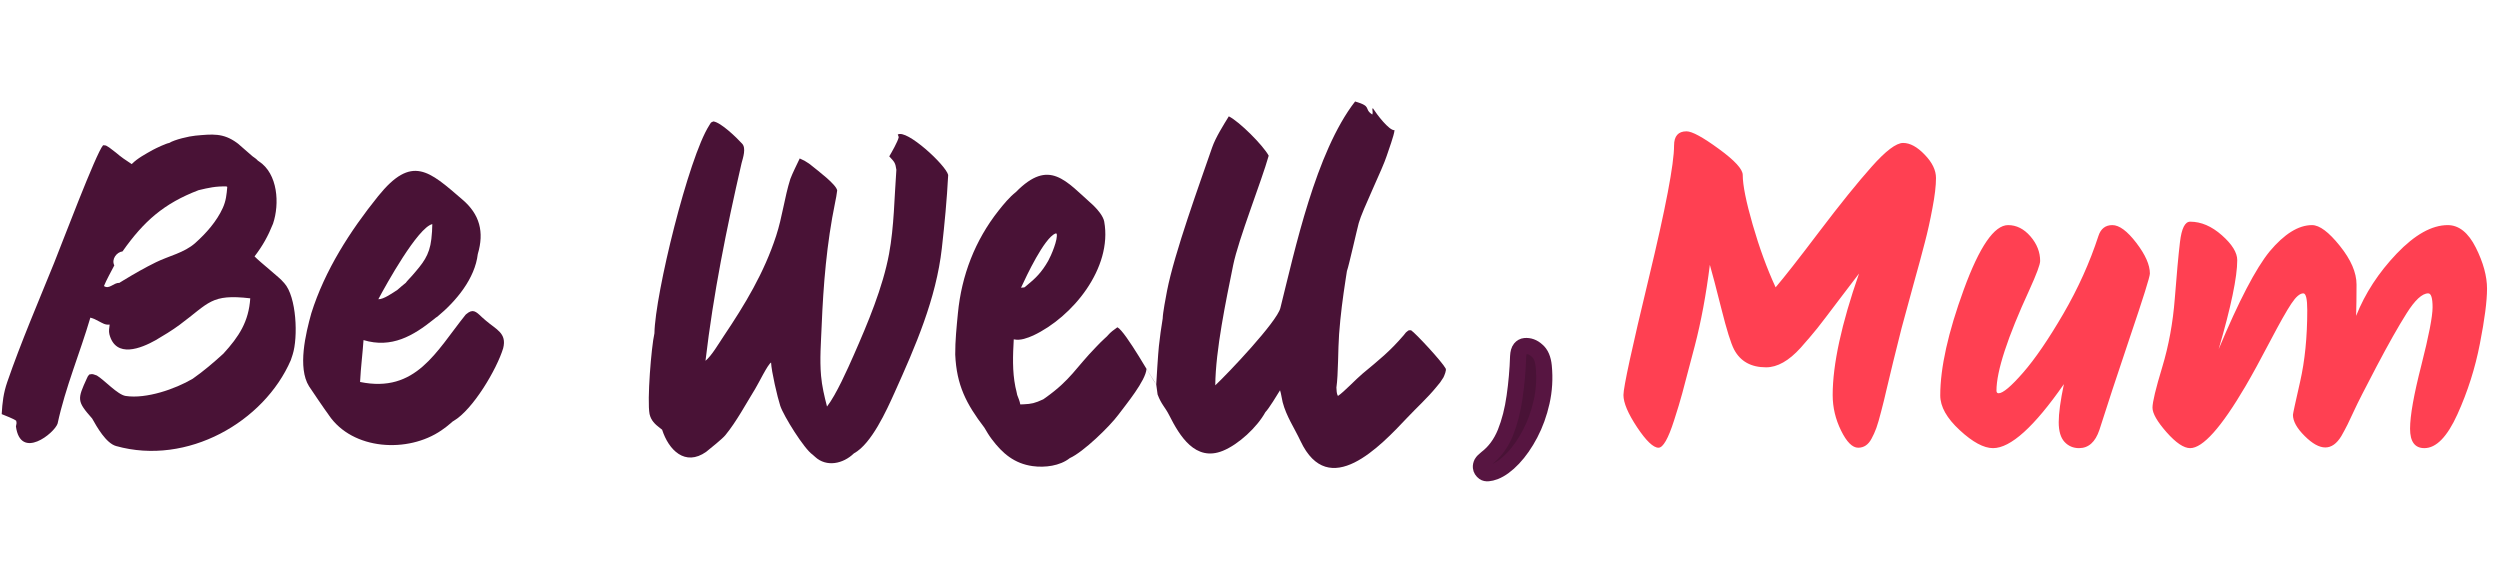
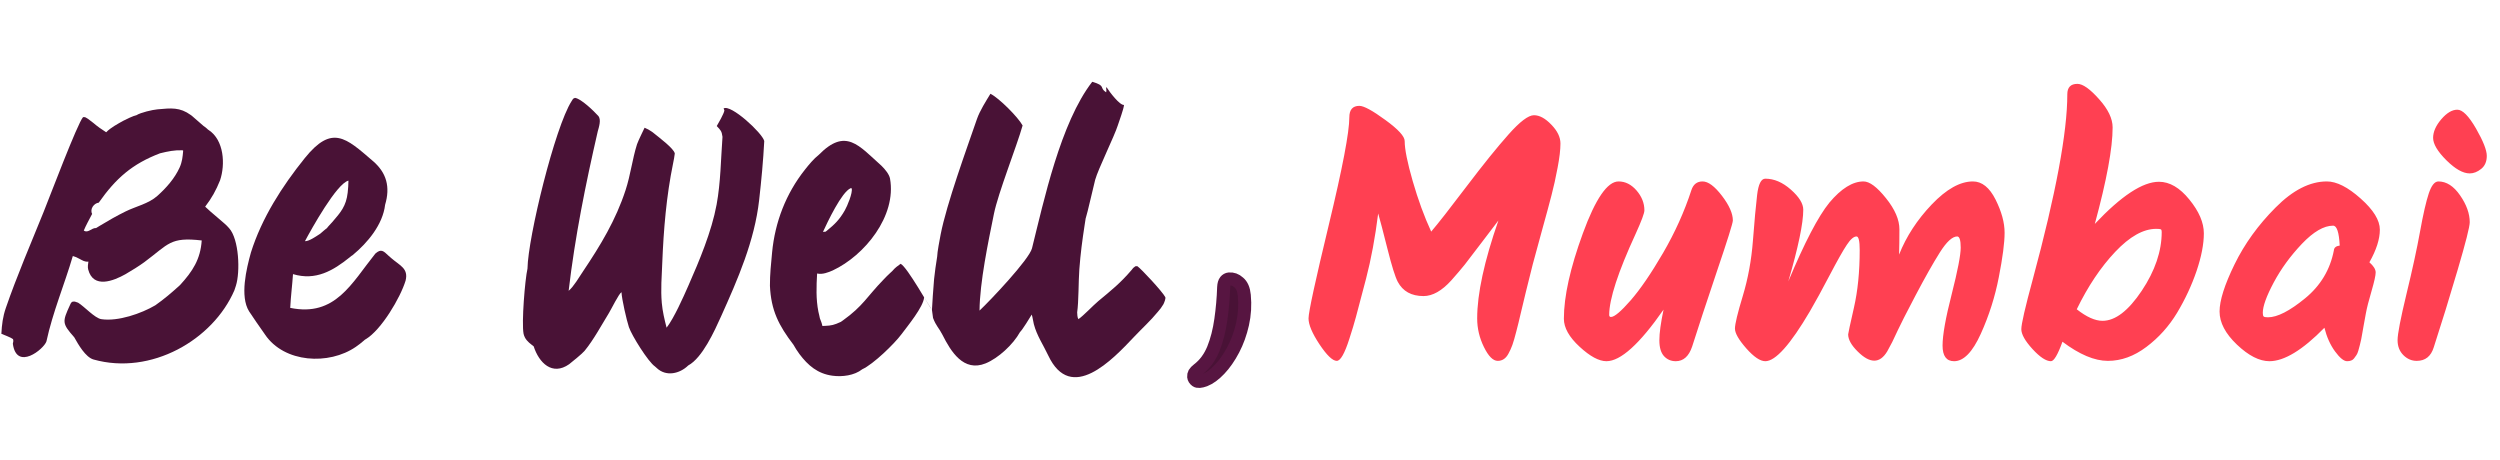
- <svg xmlns="http://www.w3.org/2000/svg" width="241" height="55" viewBox="0 0 241 55" fill="none">
+ <svg xmlns="http://www.w3.org/2000/svg" width="299" height="55" viewBox="0 0 299 55" fill="none">
  <path d="M144.103 45.461C143.594 45.646 143.247 45.671 143.064 45.535C142.881 45.4 142.78 45.239 142.762 45.054C142.749 44.919 142.778 44.78 142.85 44.637C142.923 44.511 143.07 44.361 143.291 44.186C144.084 43.582 144.694 42.758 145.12 41.713C145.532 40.686 145.829 39.526 146.01 38.232C146.194 36.955 146.307 35.66 146.35 34.345C146.369 34.003 146.439 33.758 146.56 33.61C146.682 33.462 146.828 33.38 146.996 33.364C147.418 33.324 147.806 33.465 148.16 33.788C148.53 34.093 148.749 34.599 148.817 35.307C148.931 36.487 148.862 37.634 148.612 38.747C148.362 39.86 147.993 40.883 147.504 41.815C147.015 42.747 146.47 43.531 145.867 44.168C145.265 44.804 144.677 45.235 144.103 45.461Z" fill="#491236" stroke="#571541" stroke-width="1.559" />
  <path fill-rule="evenodd" clip-rule="evenodd" d="M18.84 13.076C20.468 12.929 21.507 12.804 22.823 13.759L22.951 13.855L24.351 15.073C24.498 15.179 24.68 15.295 24.806 15.429L24.857 15.488L24.946 15.544C26.799 16.747 26.965 19.658 26.318 21.569C25.835 22.77 25.33 23.681 24.538 24.718C25.055 25.257 27.085 26.869 27.277 27.158L27.396 27.284C28.597 28.603 28.745 32.519 28.212 34.18L28.035 34.716C25.468 40.666 18.056 44.922 11.191 42.998C10.225 42.728 9.349 41.175 8.882 40.343C7.402 38.669 7.448 38.498 8.372 36.478C8.444 36.285 8.48 36.256 8.607 36.102C8.983 36.023 8.922 36.068 9.337 36.199C10.086 36.653 11.335 38.052 12.114 38.171C14.107 38.475 16.912 37.494 18.576 36.512C19.635 35.77 20.577 34.963 21.532 34.094C23.042 32.444 23.978 31.004 24.125 28.758C20.327 28.32 20.187 29.182 17.301 31.323C16.63 31.821 15.727 32.373 14.997 32.798C13.613 33.574 11.164 34.582 10.547 32.23C10.469 31.933 10.53 31.593 10.571 31.288C10.128 31.341 9.895 31.156 9.489 30.95C9.168 30.781 9.063 30.72 8.71 30.62C7.716 34.013 6.307 37.331 5.552 40.835C5.248 41.754 1.978 44.399 1.536 41.109C1.585 40.868 1.626 40.784 1.557 40.558C1.316 40.366 0.506 40.065 0.164 39.922C0.227 38.794 0.332 37.895 0.701 36.823C1.985 33.087 3.752 28.964 5.219 25.341C5.911 23.632 9.273 14.73 9.936 14.005C10.249 13.993 10.234 14.047 10.532 14.22L11.163 14.702C11.675 15.142 12.132 15.456 12.697 15.819C13.251 15.254 14.031 14.848 14.722 14.456C15.059 14.277 15.971 13.838 16.319 13.778C16.815 13.461 18.226 13.131 18.84 13.076ZM21.826 17.971C20.788 17.95 20.15 18.092 19.14 18.334C15.814 19.606 13.874 21.309 11.81 24.237C11.247 24.302 10.719 24.99 11.019 25.584C10.747 26.107 10.22 27.062 10.022 27.574C10.534 27.932 10.941 27.242 11.495 27.273L11.933 27.005C12.952 26.387 13.946 25.816 15.027 25.285C16.272 24.671 17.764 24.371 18.821 23.427C19.879 22.483 20.888 21.343 21.478 20.044C21.788 19.361 21.847 18.748 21.908 18.02L21.826 17.971Z" fill="#491236" />
  <path fill-rule="evenodd" clip-rule="evenodd" d="M36.453 18.91C39.707 14.872 41.364 16.475 44.56 19.225C46.247 20.651 46.695 22.361 46.059 24.491C45.786 26.857 43.965 29.041 42.165 30.523C42.143 30.541 42.119 30.557 42.096 30.57L42.033 30.605L41.84 30.763C39.836 32.376 37.752 33.601 35.043 32.785C34.952 34.147 34.783 35.37 34.711 36.822C40.112 37.928 42.046 33.87 44.889 30.334L44.951 30.28C45.581 29.749 45.864 30.002 46.463 30.58L46.831 30.901C47.84 31.773 48.872 32.108 48.508 33.565C47.893 35.595 45.594 39.482 43.73 40.576L43.642 40.626L43.512 40.742C43.208 41.009 42.888 41.257 42.554 41.485C39.334 43.702 33.996 43.409 31.7 40.019L31.62 39.9C31.447 39.693 29.923 37.448 29.79 37.236C28.67 35.444 29.47 32.14 30.012 30.195C31.311 26.063 33.753 22.262 36.453 18.91ZM41.674 21.603C40.267 21.944 37.237 27.407 36.471 28.846C36.967 28.873 37.867 28.227 38.304 27.949C38.361 27.877 39.009 27.352 39.123 27.258C39.182 27.149 39.607 26.715 39.73 26.572C40.754 25.387 41.399 24.653 41.583 23.041C41.639 22.503 41.669 22.147 41.674 21.603Z" fill="#491236" />
  <path fill-rule="evenodd" clip-rule="evenodd" d="M68.77 11.705C69.504 11.8 71.026 13.283 71.548 13.858C71.935 14.286 71.638 15.181 71.49 15.717C70.024 22.097 68.774 28.283 68.01 34.78C68.615 34.279 69.284 33.119 69.745 32.433C71.825 29.336 73.653 26.312 74.821 22.732C75.419 20.903 75.623 19.04 76.188 17.253C76.402 16.683 76.823 15.847 77.093 15.275C77.495 15.455 77.645 15.532 77.95 15.744L78.091 15.844L78.213 15.944C78.894 16.496 80.607 17.776 80.705 18.357C80.66 18.755 80.581 19.158 80.5 19.549C79.695 23.465 79.368 27.45 79.207 31.439C79.143 33.027 79.01 34.626 79.149 36.215C79.239 37.241 79.467 38.193 79.724 39.191C80.603 38.062 81.707 35.582 82.321 34.186C83.646 31.172 85.107 27.705 85.706 24.468C86.195 21.825 86.213 19.022 86.41 16.368C86.311 15.667 86.216 15.606 85.724 15.075C85.912 14.761 86.574 13.61 86.637 13.22C86.642 13.187 86.564 13.019 86.542 12.973C87.396 12.418 91.188 15.924 91.405 16.867C91.281 19.253 91.061 21.55 90.795 23.92C90.245 28.82 88.238 33.4 86.233 37.855C85.467 39.555 84.01 42.798 82.312 43.709C81.288 44.707 79.68 45.067 78.566 44.035L78.513 43.985L78.326 43.821C77.526 43.279 75.548 40.114 75.216 39.12C74.947 38.3 74.362 35.785 74.332 34.946C74.013 35.121 73.131 36.947 72.817 37.456C71.931 38.895 70.996 40.645 69.925 41.95C69.626 42.316 68.483 43.224 68.072 43.558C66.045 44.987 64.46 43.388 63.828 41.422L63.615 41.259C63.132 40.886 62.763 40.54 62.618 39.917C62.37 38.605 62.781 33.468 63.087 32.131C63.148 28.356 66.374 15.199 68.361 12.1C68.577 11.767 68.471 11.837 68.77 11.705ZM76.656 17.452C76.639 17.467 76.617 17.49 76.578 17.525L76.656 17.452Z" fill="#491236" />
  <path fill-rule="evenodd" clip-rule="evenodd" d="M130.631 9.782C132.322 10.273 131.423 10.476 132.29 11.041C132.394 10.724 132.211 10.523 132.349 10.43L132.401 10.513C132.696 10.982 133.91 12.605 134.434 12.551C134.373 13.112 133.88 14.393 133.685 15.009C133.296 16.251 131.328 20.248 130.983 21.503C130.823 22.085 130.027 25.622 129.86 26.078L129.846 26.113L129.721 26.919C129.441 28.751 129.234 30.276 129.088 32.219C128.983 33.604 129.015 36.114 128.829 37.359C128.85 37.642 128.839 37.936 128.976 38.172C129.587 37.763 130.722 36.541 131.358 36.012C132.94 34.698 133.975 33.881 135.325 32.307L135.531 32.048C135.841 31.812 135.719 31.837 136.029 31.838C136.488 32.145 139.011 34.863 139.365 35.528C139.451 35.69 139.244 36.183 139.145 36.388C138.895 36.796 138.787 36.938 138.474 37.3C137.618 38.35 136.549 39.319 135.672 40.249C133.061 43.018 128.095 48.296 125.37 42.516C124.77 41.242 124.006 40.141 123.647 38.767C123.56 38.433 123.499 37.907 123.395 37.623C123.16 38.01 122.292 39.437 121.988 39.723C121.175 41.199 119.394 42.844 117.881 43.459C115.229 44.537 113.714 42.016 112.717 40.039C112.299 39.212 111.967 39.02 111.592 38.027L111.461 37.062L110.524 35.556C110.452 36.694 108.537 39.006 107.813 39.979C106.959 41.129 104.435 43.575 103.127 44.163C102.177 44.919 100.715 45.096 99.544 44.933C97.788 44.689 96.64 43.713 95.612 42.342C95.321 41.958 95.138 41.639 94.896 41.228C93.138 38.927 92.215 37.128 92.084 34.182C92.075 32.852 92.216 31.51 92.342 30.196C92.693 26.551 93.991 23.173 96.267 20.296C96.751 19.684 97.312 19.002 97.933 18.512C101.167 15.23 102.723 17.422 105.39 19.793L105.464 19.865C105.847 20.241 106.357 20.857 106.447 21.361C107.252 25.833 103.405 30.559 99.605 32.34C99.073 32.576 98.379 32.845 97.783 32.722L97.726 32.709C97.641 34.26 97.578 35.769 97.883 37.293C97.931 37.537 98.025 37.838 98.058 38.072C98.174 38.374 98.303 38.669 98.355 38.986L98.697 38.973C99.43 38.939 99.757 38.872 100.567 38.495L100.809 38.325C103.235 36.593 103.68 35.483 105.666 33.444C105.935 33.153 106.183 32.913 106.452 32.662L106.731 32.404L106.792 32.332C107.094 31.987 107.332 31.831 107.717 31.549C108.507 31.931 111.214 36.817 111.461 37.062C111.478 36.701 111.646 34.003 111.717 33.373C111.816 32.504 111.927 31.616 112.085 30.694C112.091 30.189 112.386 28.635 112.498 28.057C113.209 24.386 115.631 17.751 116.849 14.22C117.182 13.256 117.921 12.092 118.457 11.215C119.477 11.718 121.768 14.014 122.303 15.009C121.612 17.469 119.385 23.054 118.875 25.572C118.192 28.947 117.181 33.741 117.152 37.146C118.41 35.968 123.096 31.024 123.427 29.697C124.834 24.073 126.828 14.687 130.631 9.782ZM101.736 22.508C100.647 22.982 98.959 26.581 98.426 27.736L98.75 27.705L98.935 27.557C99.834 26.828 100.415 26.254 101.041 25.157C101.33 24.651 102.009 23.054 101.861 22.519L101.736 22.508Z" fill="#491236" />
-   <path d="M162.58 12.66L162.58 12.66Q163.38 12.66 165.69 14.35Q168 16.03 168 16.87L168 16.87Q168 18.33 168.96 21.66Q169.92 24.99 171.17 27.70L171.17 27.70Q172.42 26.24 175.40 22.30Q178.38 18.37 180.42 16.08Q182.46 13.78 183.46 13.78Q184.46 13.78 185.54 14.91Q186.63 16.03 186.63 17.16Q186.63 18.28 186.29 20.05Q185.96 21.83 185.56 23.35Q185.17 24.87 184.44 27.49Q183.71 30.12 183.31 31.64Q182.92 33.16 182.50 34.89Q182.08 36.62 181.85 37.60Q181.63 38.58 181.35 39.64Q181.08 40.70 180.88 41.26Q180.67 41.83 180.42 42.28L180.42 42.28Q179.96 43.16 179.13 43.16Q178.29 43.16 177.48 41.51Q176.67 39.87 176.67 38.08L176.67 38.08Q176.67 33.66 179.21 26.37L179.21 26.37Q178.50 27.28 177.17 29.05Q175.83 30.83 175.19 31.64Q174.54 32.45 173.58 33.53L173.58 33.53Q171.88 35.41 170.25 35.41L170.25 35.41Q168.08 35.41 167.17 33.70L167.17 33.70Q166.71 32.83 165.94 29.76Q165.17 26.70 164.83 25.53L164.83 25.53Q164.29 29.83 163.38 33.33Q162.46 36.83 162.17 37.91Q161.88 38.99 161.38 40.53L161.38 40.53Q160.54 43.16 159.88 43.16L159.88 43.16Q159.13 43.16 157.81 41.18Q156.50 39.20 156.50 38.08Q156.50 36.95 158.94 26.83Q161.38 16.70 161.38 14.03L161.38 14.03Q161.38 12.66 162.58 12.66ZM202.29 22.74L202.29 22.74Q202.63 21.70 203.63 21.70Q204.63 21.70 205.94 23.41Q207.25 25.12 207.25 26.37L207.25 26.37Q207.25 26.83 205.33 32.49Q203.42 38.16 202.38 41.45L202.38 41.45Q201.79 43.20 200.42 43.20L200.42 43.20Q199.58 43.20 199.02 42.60Q198.46 41.99 198.46 40.70Q198.46 39.41 198.96 37.03L198.96 37.03Q194.67 43.20 192.13 43.20L192.13 43.20Q190.79 43.20 188.92 41.47Q187.04 39.74 187.04 38.12L187.04 38.12Q187.04 34.12 189.31 27.91Q191.58 21.70 193.58 21.70L193.58 21.70Q194.79 21.70 195.73 22.78Q196.67 23.87 196.67 25.16L196.67 25.16Q196.67 25.66 195.63 27.95L195.63 27.95Q192.46 34.83 192.46 37.66L192.46 37.66Q192.46 37.91 192.67 37.91L192.67 37.91Q193.29 37.91 195.02 35.93Q196.75 33.95 198.90 30.26Q201.04 26.58 202.29 22.74ZM235.96 21.70L235.96 21.70Q237.58 21.70 238.67 23.87Q239.75 26.03 239.75 27.83Q239.75 29.62 239.06 33.14Q238.38 36.66 236.90 39.93Q235.42 43.20 233.71 43.20L233.71 43.20Q232.33 43.20 232.33 41.33Q232.33 39.45 233.42 35.20Q234.50 30.95 234.50 29.62Q234.50 28.28 234.08 28.28L234.08 28.28Q233.21 28.28 232 30.20Q230.79 32.12 229.10 35.33Q227.42 38.53 227 39.45Q226.58 40.37 226.31 40.91Q226.04 41.45 225.71 42.03L225.71 42.03Q224.38 44.24 222.17 42.03L222.17 42.03Q221.04 40.91 221.04 39.99L221.04 39.99Q221.04 39.83 221.73 36.80Q222.42 33.78 222.42 29.91L222.42 29.91Q222.42 28.28 222.04 28.28L222.04 28.28Q221.54 28.28 220.88 29.28Q220.21 30.28 218.83 32.91Q217.46 35.53 216.46 37.24L216.46 37.24Q212.96 43.20 211.13 43.20L211.13 43.20Q210.21 43.20 208.85 41.66Q207.50 40.12 207.50 39.30Q207.50 38.49 208.44 35.39Q209.38 32.28 209.65 28.78Q209.92 25.28 210.15 23.33Q210.38 21.37 211.13 21.37L211.13 21.37Q212.71 21.37 214.19 22.68Q215.67 23.99 215.67 25.08L215.67 25.08Q215.67 27.53 213.88 33.66L213.88 33.66Q216.79 26.70 218.79 24.24L218.79 24.24Q220.92 21.70 222.88 21.70L222.88 21.70Q223.96 21.70 225.56 23.70Q227.17 25.70 227.17 27.43Q227.17 29.16 227.13 30.45L227.13 30.45Q228.42 27.20 231.04 24.45Q233.67 21.70 235.96 21.70Z" fill="#FF4052" />
+   <path d="M162.58 12.66L162.58 12.66Q163.38 12.66 165.69 14.35Q168 16.03 168 16.87L168 16.87Q168 18.33 168.96 21.66Q169.92 24.99 171.17 27.70L171.17 27.70Q172.42 26.24 175.40 22.30Q178.38 18.37 180.42 16.08Q182.46 13.78 183.46 13.78Q184.46 13.78 185.54 14.91Q186.63 16.03 186.63 17.16Q186.63 18.28 186.29 20.05Q185.96 21.83 185.56 23.35Q185.17 24.87 184.44 27.49Q183.71 30.12 183.31 31.64Q182.92 33.16 182.50 34.89Q182.08 36.62 181.85 37.60Q181.63 38.58 181.35 39.64Q181.08 40.70 180.88 41.26Q180.67 41.83 180.42 42.28L180.42 42.28Q179.96 43.16 179.13 43.16Q178.29 43.16 177.48 41.51Q176.67 39.87 176.67 38.08L176.67 38.08Q176.67 33.66 179.21 26.37L179.21 26.37Q178.50 27.28 177.17 29.05Q175.83 30.83 175.19 31.64Q174.54 32.45 173.58 33.53L173.58 33.53Q171.88 35.41 170.25 35.41L170.25 35.41Q168.08 35.41 167.17 33.70L167.17 33.70Q166.71 32.83 165.94 29.76Q165.17 26.70 164.83 25.53L164.83 25.53Q164.29 29.83 163.38 33.33Q162.46 36.83 162.17 37.91Q161.88 38.99 161.38 40.53L161.38 40.53Q160.54 43.16 159.88 43.16L159.88 43.16Q159.13 43.16 157.81 41.18Q156.50 39.20 156.50 38.08Q156.50 36.95 158.94 26.83Q161.38 16.70 161.38 14.03L161.38 14.03Q161.38 12.66 162.58 12.66ZM202.29 22.74L202.29 22.74Q202.63 21.70 203.63 21.70Q204.63 21.70 205.94 23.41Q207.25 25.12 207.25 26.37L207.25 26.37Q207.25 26.83 205.33 32.49Q203.42 38.16 202.38 41.45L202.38 41.45Q201.79 43.20 200.42 43.20L200.42 43.20Q199.58 43.20 199.02 42.60Q198.46 41.99 198.46 40.70Q198.46 39.41 198.96 37.03L198.96 37.03Q194.67 43.20 192.13 43.20L192.13 43.20Q190.79 43.20 188.92 41.47Q187.04 39.74 187.04 38.12L187.04 38.12Q187.04 34.12 189.31 27.91Q191.58 21.70 193.58 21.70L193.58 21.70Q194.79 21.70 195.73 22.78Q196.67 23.87 196.67 25.16L196.67 25.16Q196.67 25.66 195.63 27.95L195.63 27.95Q192.46 34.83 192.46 37.66L192.46 37.66Q192.46 37.91 192.67 37.91L192.67 37.91Q193.29 37.91 195.02 35.93Q196.75 33.95 198.90 30.26Q201.04 26.58 202.29 22.74ZM235.96 21.70L235.96 21.70Q237.58 21.70 238.67 23.87Q239.75 26.03 239.75 27.83Q239.75 29.62 239.06 33.14Q238.38 36.66 236.90 39.93Q235.42 43.20 233.71 43.20L233.71 43.20Q232.33 43.20 232.33 41.33Q232.33 39.45 233.42 35.20Q234.50 30.95 234.50 29.62Q234.50 28.28 234.08 28.28L234.08 28.28Q233.21 28.28 232 30.20Q230.79 32.12 229.10 35.33Q227.42 38.53 227 39.45Q226.58 40.37 226.31 40.91Q226.04 41.45 225.71 42.03L225.71 42.03Q224.38 44.24 222.17 42.03L222.17 42.03Q221.04 40.91 221.04 39.99L221.04 39.99Q221.04 39.83 221.73 36.80Q222.42 33.78 222.42 29.91L222.42 29.91Q222.42 28.28 222.04 28.28L222.04 28.28Q221.54 28.28 220.88 29.28Q220.21 30.28 218.83 32.91Q217.46 35.53 216.46 37.24L216.46 37.24Q212.96 43.20 211.13 43.20L211.13 43.20Q210.21 43.20 208.85 41.66Q207.50 40.12 207.50 39.30Q207.50 38.49 208.44 35.39Q209.38 32.28 209.65 28.78Q209.92 25.28 210.15 23.33Q210.38 21.37 211.13 21.37L211.13 21.37Q212.71 21.37 214.19 22.68Q215.67 23.99 215.67 25.08L215.67 25.08Q215.67 27.53 213.88 33.66L213.88 33.66Q216.79 26.70 218.79 24.24L218.79 24.24Q220.92 21.70 222.88 21.70L222.88 21.70Q223.96 21.70 225.56 23.70Q227.17 25.70 227.17 27.43Q227.17 29.16 227.13 30.45L227.13 30.45Q228.42 27.20 231.04 24.45Q233.67 21.70 235.96 21.70ZM258.21 21.74L258.21 21.74Q260.13 21.74 261.85 23.87Q263.58 25.99 263.58 27.91Q263.58 29.83 262.71 32.41Q261.83 34.99 260.38 37.41Q258.92 39.83 256.71 41.49Q254.50 43.16 252.10 43.16Q249.71 43.16 246.67 40.87L246.67 40.87Q245.83 43.20 245.29 43.20L245.29 43.20Q244.42 43.20 243.08 41.74Q241.75 40.28 241.75 39.37Q241.75 38.45 243.13 33.37L243.13 33.37Q247.25 18.12 247.25 11.28L247.25 11.28Q247.25 10.03 248.46 10.03L248.46 10.03Q249.42 10.03 251.04 11.85Q252.67 13.66 252.67 15.24L252.67 15.24Q252.67 18.95 250.54 26.78L250.54 26.78Q255.29 21.74 258.21 21.74ZM251.46 38.37L251.46 38.37Q253.75 38.37 256.15 34.78Q258.54 31.20 258.54 27.74L258.54 27.74Q258.54 27.49 258.44 27.43Q258.33 27.37 257.88 27.37L257.88 27.37Q255.58 27.37 252.98 30.12Q250.38 32.87 248.38 36.99L248.38 36.99Q250.13 38.37 251.46 38.37ZM283.38 31.37L283.38 31.37Q284.13 32.03 284.13 32.58Q284.13 33.12 283.63 34.83Q283.13 36.53 282.96 37.47Q282.79 38.41 282.69 38.95Q282.58 39.49 282.54 39.80Q282.50 40.12 282.40 40.58Q282.29 41.03 282.23 41.30Q282.17 41.58 282.06 41.93Q281.96 42.28 281.83 42.47Q281.71 42.66 281.54 42.87L281.54 42.87Q281.29 43.20 280.71 43.20Q280.13 43.20 279.27 42.03Q278.42 40.87 278 39.20L278 39.20Q274.08 43.20 271.42 43.20L271.42 43.20Q269.63 43.20 267.54 41.22Q265.46 39.24 265.46 37.26Q265.46 35.28 267.25 31.62Q269.04 27.95 272.15 24.83Q275.25 21.70 278.29 21.70L278.29 21.70Q280.04 21.70 282.33 23.74Q284.63 25.78 284.63 27.47Q284.63 29.16 283.38 31.37ZM271.25 37.95L271.25 37.95Q272.92 37.95 275.69 35.68Q278.46 33.41 279.13 29.95L279.13 29.95Q279.17 29.45 279.83 29.37L279.83 29.37Q279.71 26.99 279.04 26.99L279.04 26.99Q277.38 26.99 275.31 29.16Q273.25 31.33 271.94 33.78Q270.63 36.24 270.63 37.41L270.63 37.41Q270.63 37.74 270.73 37.85Q270.83 37.95 271.25 37.95ZM291 16.49Q291 15.41 291.98 14.26Q292.96 13.12 293.90 13.12Q294.83 13.12 296.13 15.37Q297.42 17.62 297.42 18.64Q297.42 19.66 296.75 20.20Q296.08 20.74 295.38 20.74L295.38 20.74Q294.17 20.74 292.58 19.16Q291 17.58 291 16.49ZM291.63 21.70L291.63 21.70Q293.08 21.70 294.23 23.37Q295.38 25.03 295.38 26.58L295.38 26.58Q295.38 27.37 293.94 32.26Q292.50 37.16 291.08 41.53L291.08 41.53Q290.58 43.16 289.04 43.16L289.04 43.16Q288.13 43.16 287.44 42.47Q286.75 41.78 286.75 40.68Q286.75 39.58 287.81 35.18Q288.88 30.78 289.44 27.68Q290 24.58 290.48 23.14Q290.96 21.70 291.63 21.70Z" fill="#FF4052" />
</svg>
